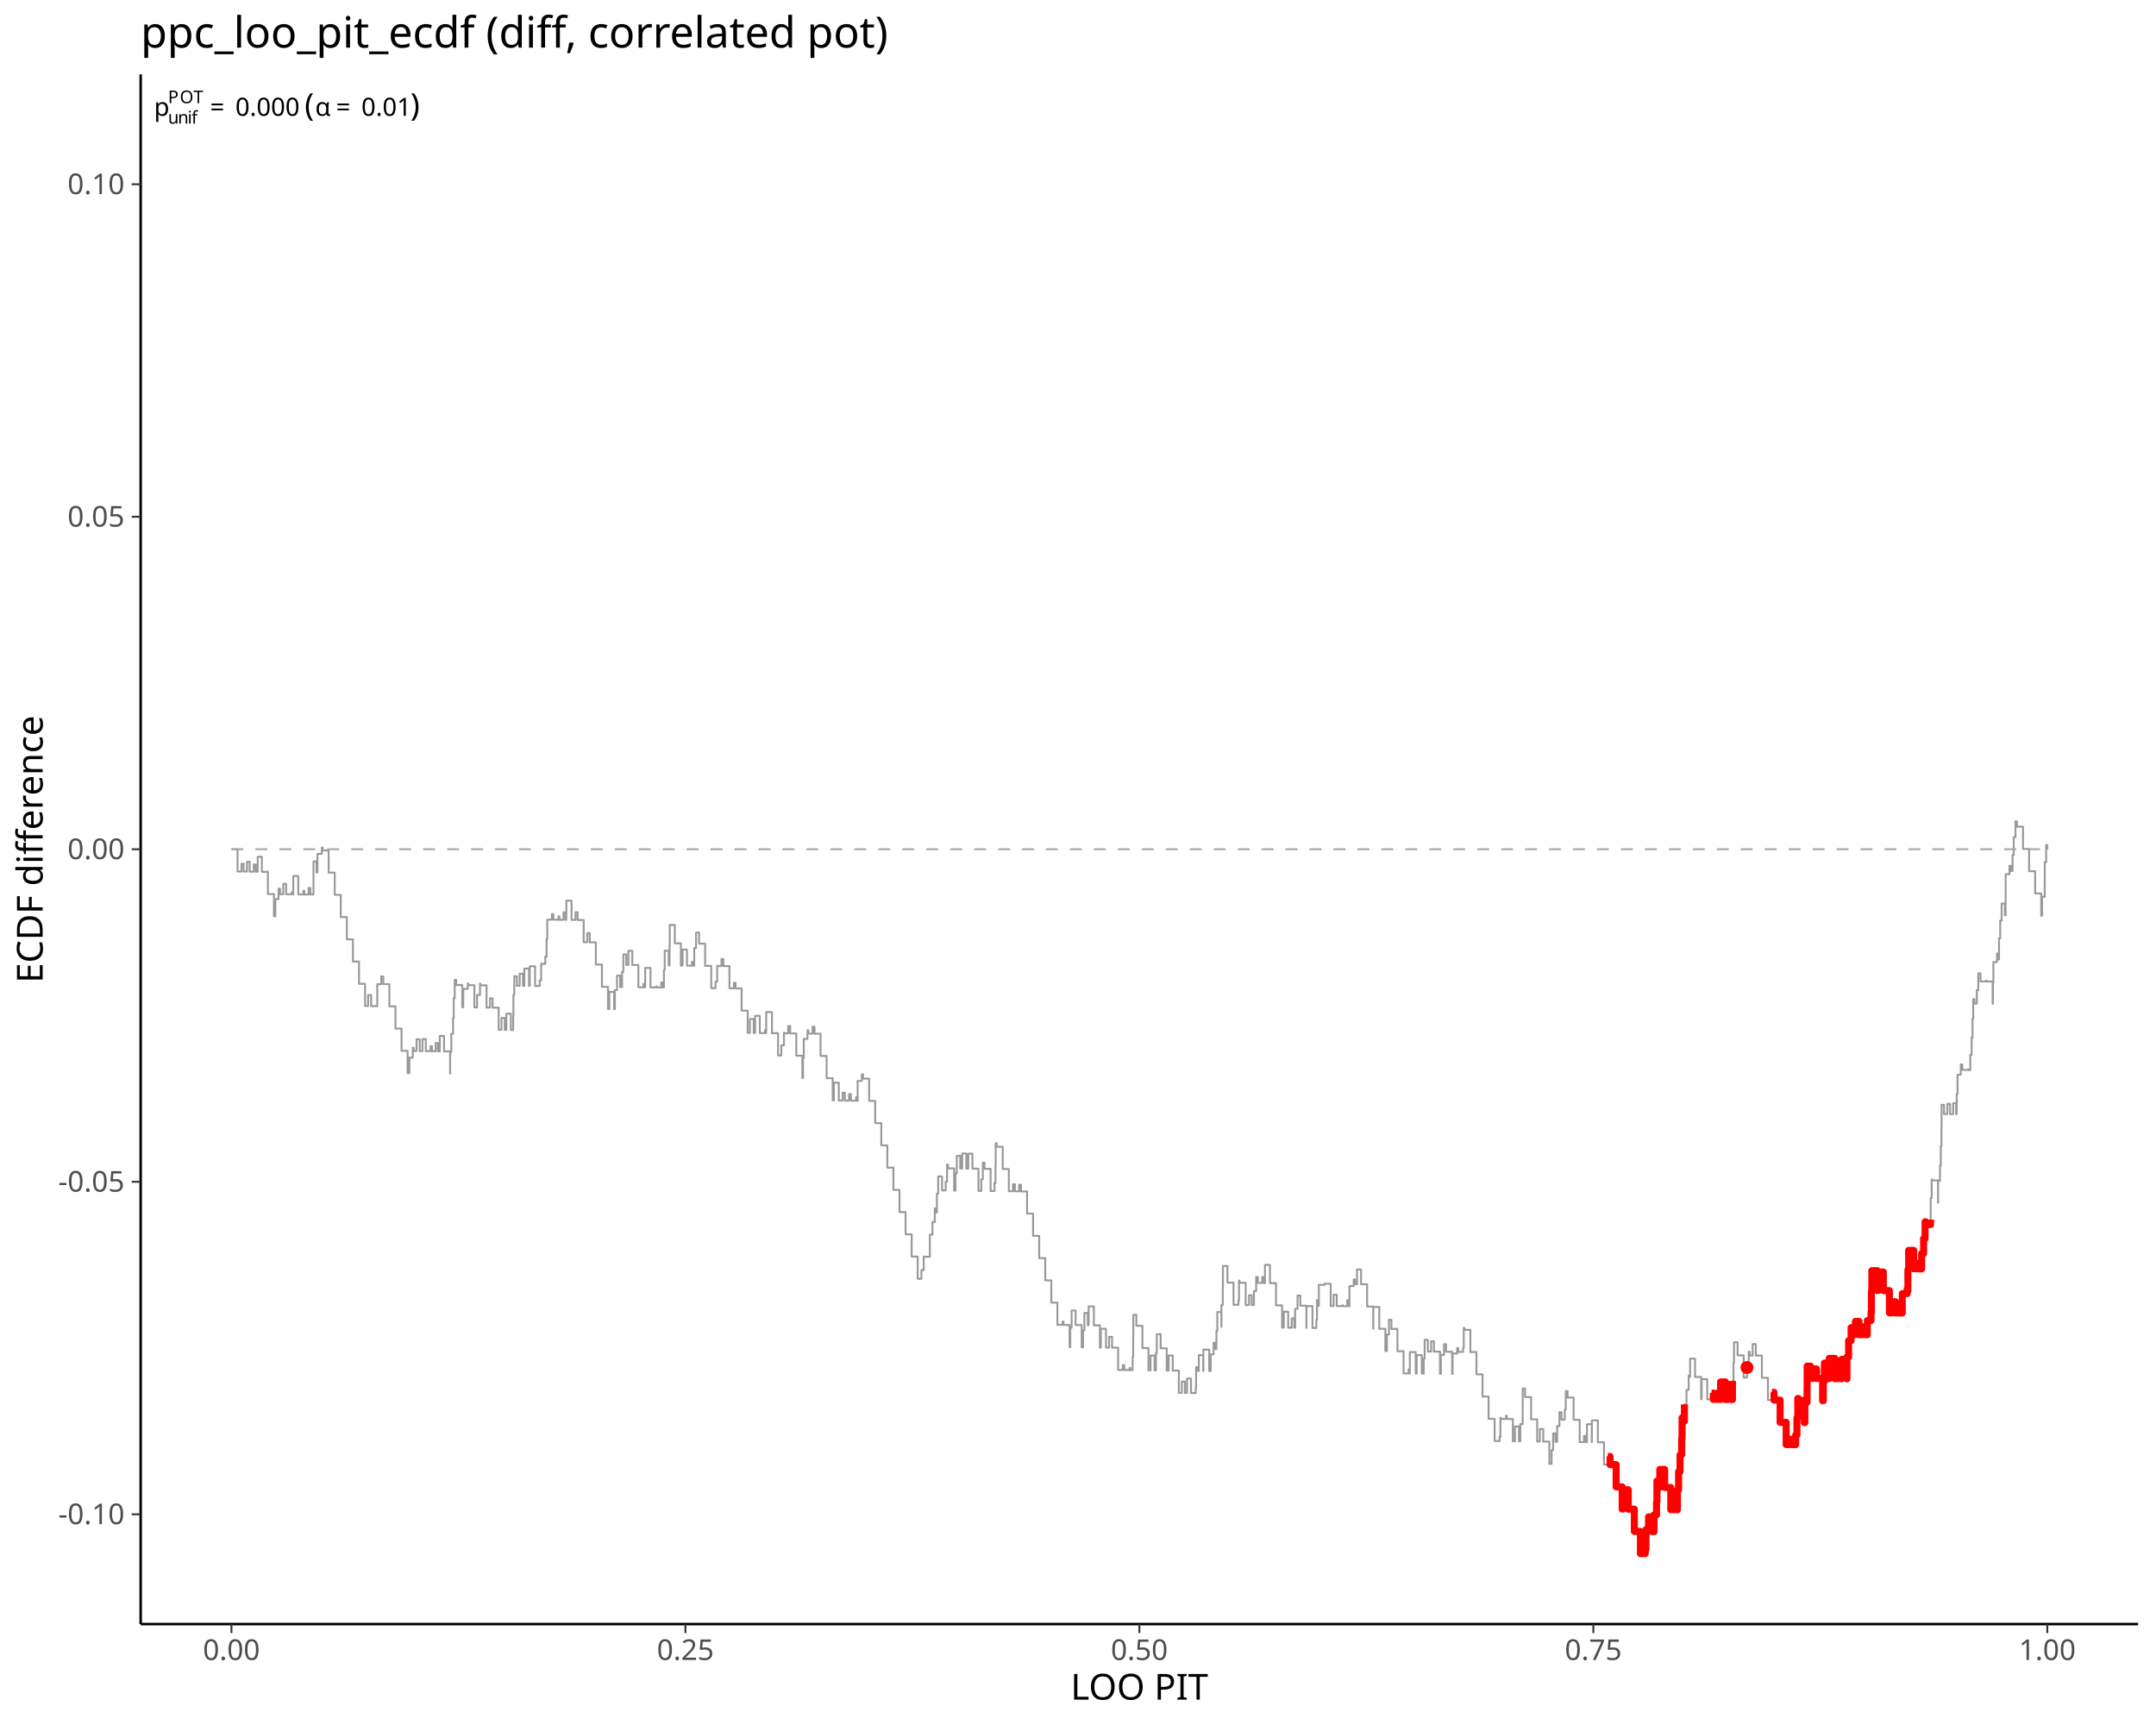
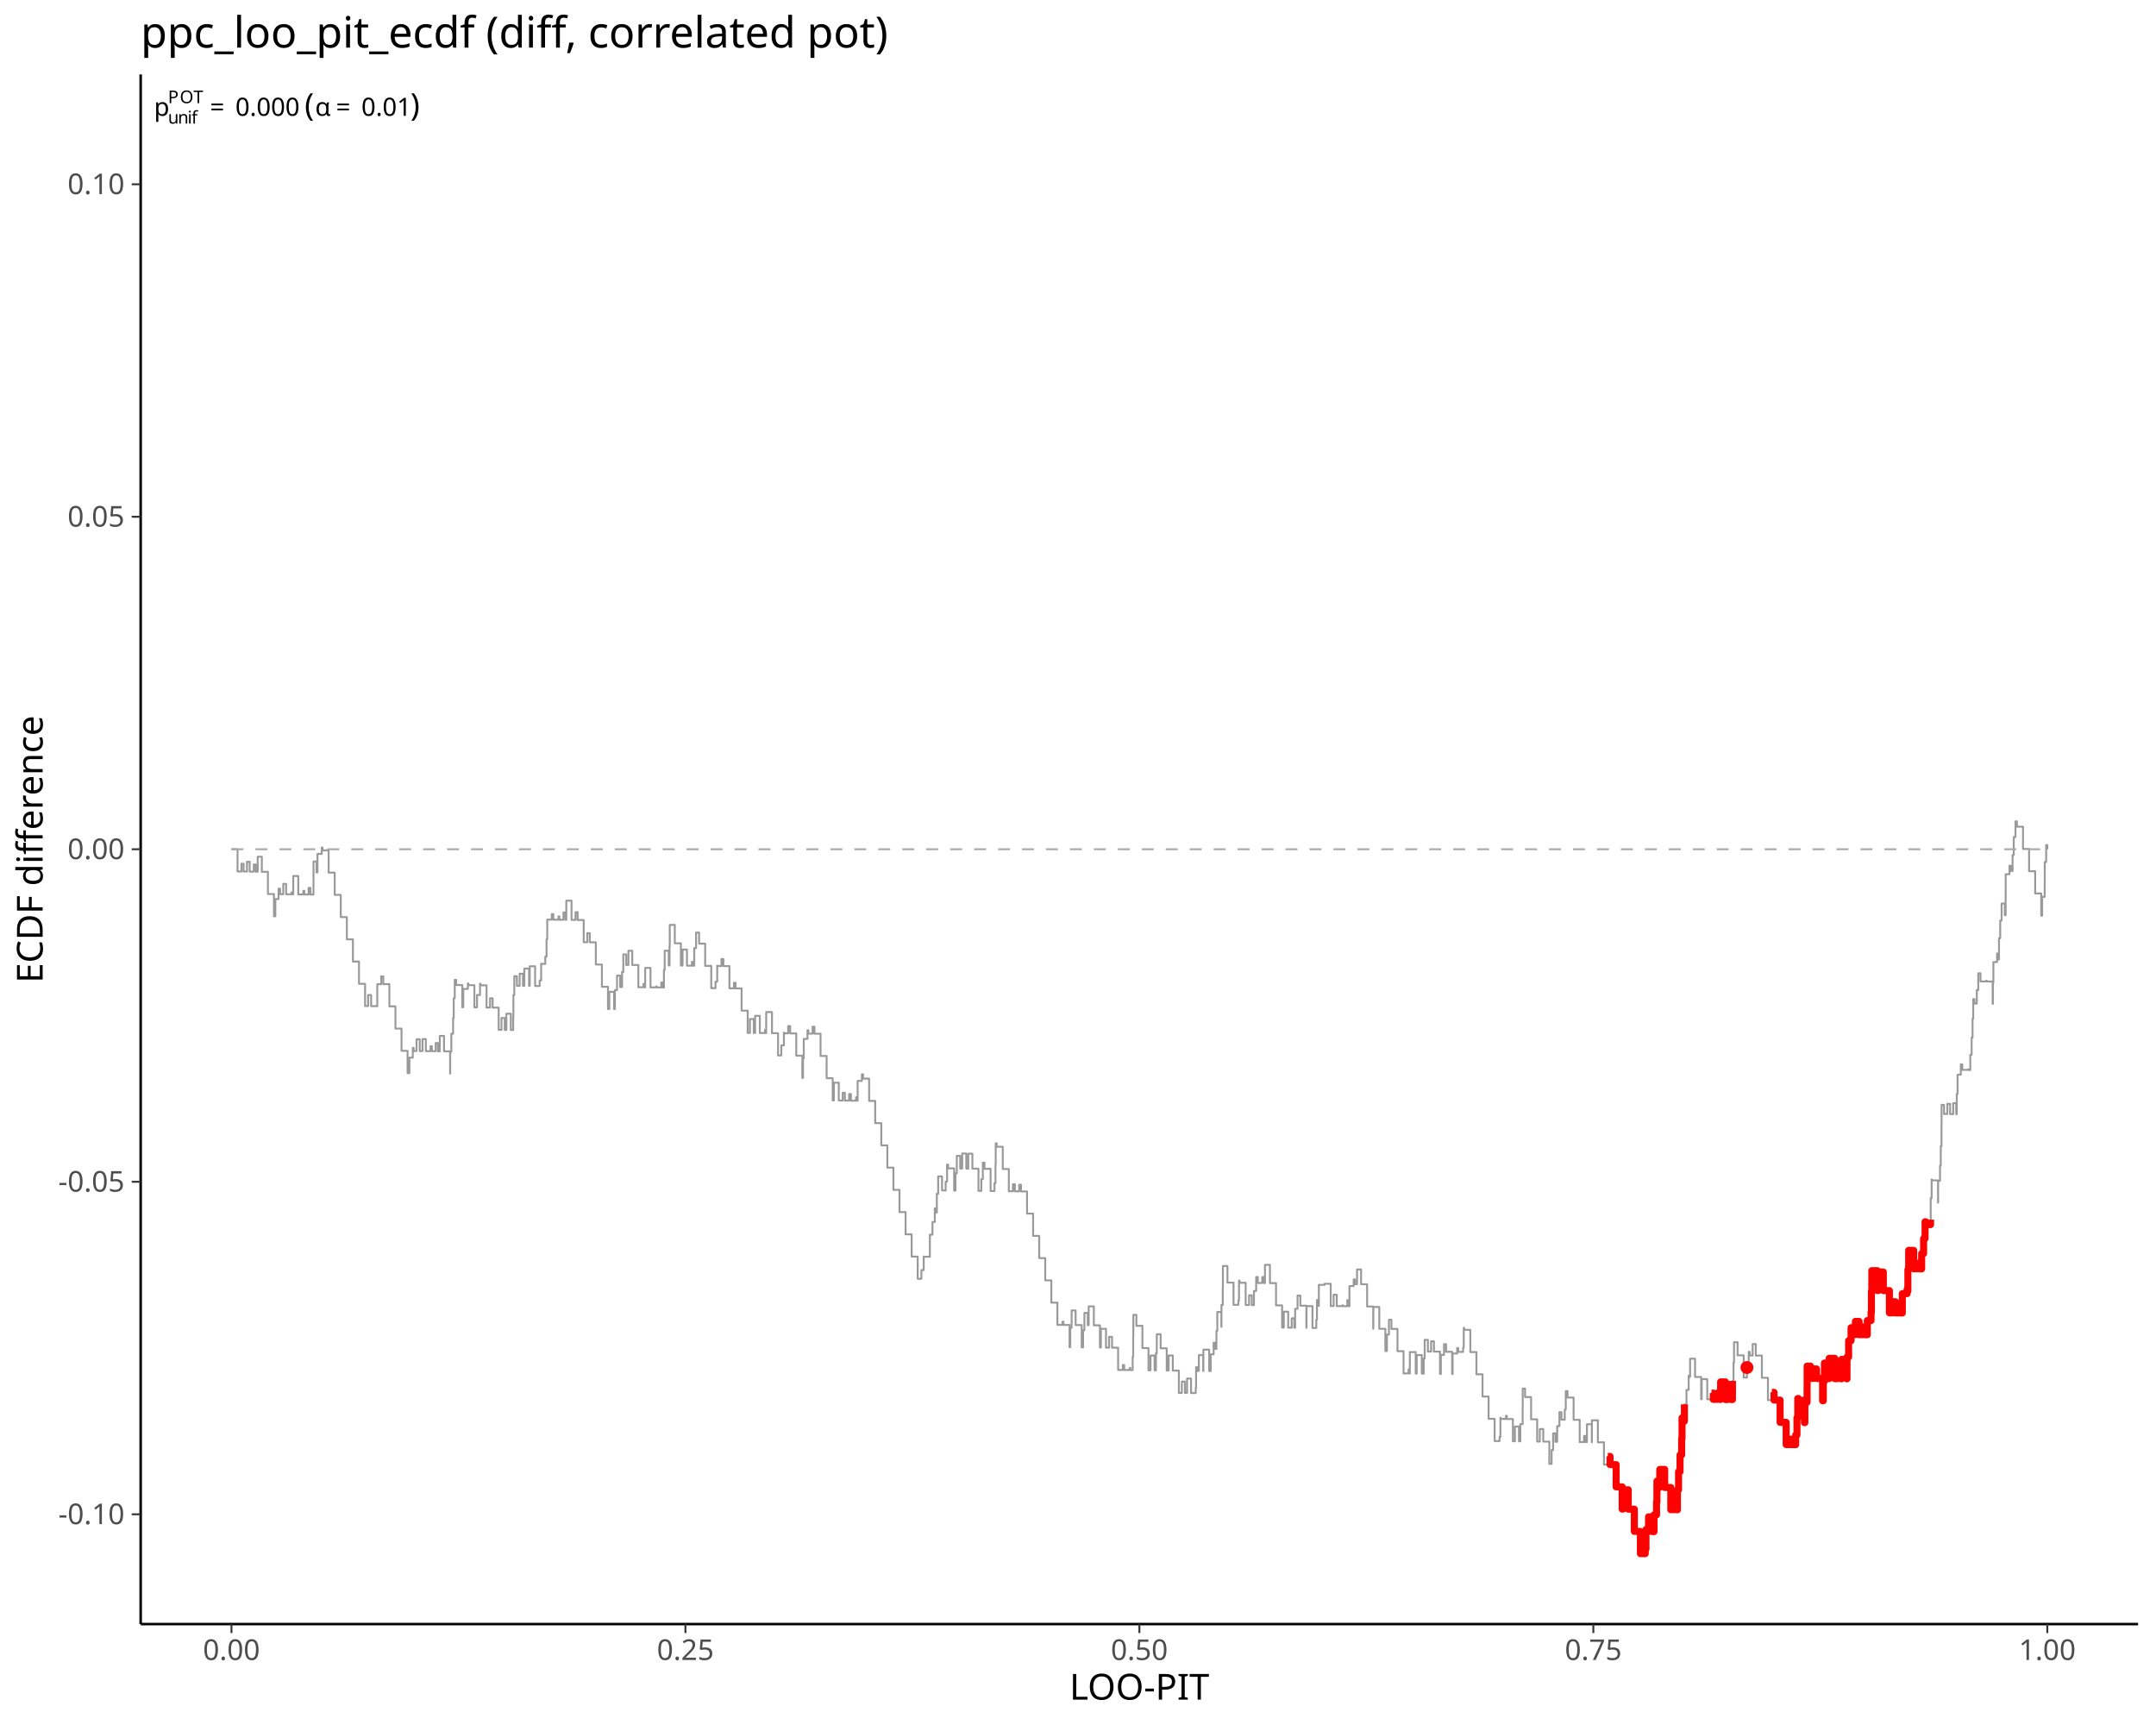
<svg xmlns="http://www.w3.org/2000/svg" class="svglite" data-engine-version="2.0" width="720.00pt" height="576.00pt" viewBox="0 0 720.00 576.00">
  <defs>
    <style type="text/css">
    .svglite line, .svglite polyline, .svglite polygon, .svglite path, .svglite rect, .svglite circle {
      fill: none;
      stroke: #000000;
      stroke-linecap: round;
      stroke-linejoin: round;
      stroke-miterlimit: 10.00;
    }
  </style>
  </defs>
  <rect width="100%" height="100%" style="stroke: none; fill: #FFFFFF;" />
  <defs>
    <clipPath id="cpMC4wMHw3MjAuMDB8MC4wMHw1NzYuMDA=">
      <rect x="0.00" y="0.00" width="720.00" height="576.00" />
    </clipPath>
  </defs>
  <g clip-path="url(#cpMC4wMHw3MjAuMDB8MC4wMHw1NzYuMDA=)">
</g>
  <defs>
    <clipPath id="cpNDYuOTh8NzE0LjAyfDI0Ljg1fDU0Mi4zMA==">
      <rect x="46.98" y="24.85" width="667.04" height="517.45" />
    </clipPath>
  </defs>
  <g clip-path="url(#cpNDYuOTh8NzE0LjAyfDI0Ljg1fDU0Mi4zMA==)">
    <polyline points="77.30,283.58 79.33,283.58 79.33,291.01 80.64,291.01 80.64,288.41 81.35,288.41 81.35,291.03 82.48,291.03 82.48,287.76 83.38,287.76 83.38,291.06 84.75,291.06 84.75,288.66 85.41,288.66 85.41,291.08 86.06,291.08 86.06,286.07 87.44,286.07 87.44,291.11 89.47,291.11 89.47,298.53 91.49,298.53 91.49,305.96 91.95,305.96 91.95,300.21 93.02,300.21 93.02,296.74 93.52,296.74 93.52,298.58 94.60,298.58 94.60,295.13 95.55,295.13 95.55,298.61 97.39,298.61 97.39,297.95 97.58,297.95 97.58,298.63 97.93,298.63 97.93,292.51 99.61,292.51 99.61,298.66 101.30,298.66 101.30,297.45 101.64,297.45 101.64,298.68 103.05,298.68 103.05,296.48 103.66,296.48 103.66,298.71 104.68,298.71 104.68,295.04 104.69,295.04 104.69,287.65 105.69,287.65 105.69,291.33 106.02,291.33 106.02,285.12 107.46,285.12 107.46,283.00 107.72,283.00 107.72,283.95 109.75,283.95 109.75,291.38 111.78,291.38 111.78,298.80 113.80,298.80 113.80,306.23 115.83,306.23 115.83,313.66 117.86,313.66 117.86,321.08 119.89,321.08 119.89,328.51 121.92,328.51 121.92,335.94 122.93,335.94 122.93,332.25 123.94,332.25 123.94,335.96 125.92,335.96 125.92,335.80 125.97,335.80 125.97,335.99 125.99,335.99 125.99,328.64 127.30,328.64 127.30,326.04 128.00,326.04 128.00,328.61 130.03,328.61 130.03,336.04 132.06,336.04 132.06,343.46 134.09,343.46 134.09,350.89 136.11,350.89 136.11,358.32 136.72,358.32 136.72,353.15 137.85,353.15 137.85,349.89 138.14,349.89 138.14,350.94 139.10,350.94 139.10,347.04 140.17,347.04 140.17,350.96 141.09,350.96 141.09,346.95 142.20,346.95 142.20,350.99 143.77,350.99 143.77,349.33 144.23,349.33 144.23,351.01 145.50,351.01 145.50,348.28 146.25,348.28 146.25,351.04 146.87,351.04 146.87,345.90 148.28,345.90 148.28,351.06 150.31,351.06 150.31,358.49 150.34,358.49 150.34,351.19 150.72,351.19 150.72,345.19 151.31,345.19 151.31,339.93 151.52,339.93 151.52,333.30 151.86,333.30 151.86,327.17 152.34,327.17 152.34,328.91 154.37,328.91 154.37,336.33 154.71,336.33 154.71,330.21 156.24,330.21 156.24,328.38 156.39,328.38 156.39,328.96 158.42,328.96 158.42,336.38 159.31,336.38 159.31,332.22 160.30,332.22 160.30,328.44 160.45,328.44 160.45,329.01 162.48,329.01 162.48,336.43 163.65,336.43 163.65,333.34 164.51,333.34 164.51,336.46 166.53,336.46 166.53,343.88 167.47,343.88 167.47,339.91 168.56,339.91 168.56,343.91 169.10,343.91 169.10,338.48 170.59,338.48 170.59,343.93 171.38,343.93 171.38,339.43 171.45,339.43 171.45,332.27 171.75,332.27 171.75,325.98 172.62,325.98 172.62,329.15 173.54,329.15 173.54,325.14 174.65,325.14 174.65,329.18 175.10,329.18 175.10,323.42 176.68,323.42 176.68,329.20 176.91,329.20 176.91,322.65 178.70,322.65 178.70,329.23 180.22,329.23 180.22,327.40 180.72,327.40 180.72,321.80 180.73,321.80 180.73,321.85 182.10,321.85 182.10,319.45 182.52,319.45 182.52,313.59 182.76,313.59 182.76,307.07 182.76,307.07 182.76,307.07 184.28,307.07 184.28,305.24 184.79,305.24 184.79,307.10 186.51,307.10 186.51,305.99 186.82,305.99 186.82,307.12 188.17,307.12 188.17,304.67 188.84,304.67 188.84,307.15 189.12,307.15 189.12,300.75 190.87,300.75 190.87,307.17 192.19,307.17 192.19,304.59 192.90,304.59 192.90,307.20 194.93,307.20 194.93,314.62 196.13,314.62 196.13,311.61 196.96,311.61 196.96,314.65 198.98,314.65 198.98,322.07 201.01,322.07 201.01,329.50 203.04,329.50 203.04,336.93 203.49,336.93 203.49,331.18 205.07,331.18 205.07,336.95 205.35,336.95 205.35,330.59 206.06,330.59 206.06,325.76 207.10,325.76 207.10,329.58 207.74,329.58 207.74,324.54 208.16,324.54 208.16,318.67 209.13,318.67 209.13,322.20 209.86,322.20 209.86,317.47 211.15,317.47 211.15,322.22 213.18,322.22 213.18,329.65 214.89,329.65 214.89,328.52 215.21,328.52 215.21,329.67 215.46,329.67 215.46,323.19 217.24,323.19 217.24,329.70 219.17,329.70 219.17,329.36 219.27,329.36 219.27,329.72 220.84,329.72 220.84,328.07 221.29,328.07 221.29,329.75 221.72,329.75 221.72,323.90 221.98,323.90 221.98,317.45 223.32,317.45 223.32,322.37 223.60,322.37 223.60,315.99 223.67,315.99 223.67,308.83 225.35,308.83 225.35,314.99 227.38,314.99 227.38,322.42 227.94,322.42 227.94,317.07 229.41,317.07 229.41,322.45 231.08,322.45 231.08,321.17 231.43,321.17 231.43,322.47 231.84,322.47 231.84,316.57 232.45,316.57 232.45,311.40 233.46,311.40 233.46,315.09 235.49,315.09 235.49,322.52 237.52,322.52 237.52,329.95 238.95,329.95 238.95,327.79 239.51,327.79 239.51,322.42 239.55,322.42 239.55,322.57 240.93,322.57 240.93,320.23 241.57,320.23 241.57,322.59 243.60,322.59 243.60,330.02 245.11,330.02 245.11,328.15 245.63,328.15 245.63,330.05 247.66,330.05 247.66,337.47 249.69,337.47 249.69,344.90 250.44,344.90 250.44,340.26 251.72,340.26 251.72,344.92 252.17,344.92 252.17,339.20 253.74,339.20 253.74,344.95 255.48,344.95 255.48,343.90 255.77,343.90 255.77,344.97 255.87,344.97 255.87,337.94 257.80,337.94 257.80,345.00 259.83,345.00 259.83,352.43 260.92,352.43 260.92,349.04 261.79,349.04 261.79,344.80 261.86,344.80 261.86,345.05 263.21,345.05 263.21,342.62 263.88,342.62 263.88,345.07 265.91,345.07 265.91,352.50 267.94,352.50 267.94,359.93 268.17,359.93 268.17,353.36 268.42,353.36 268.42,346.89 269.66,346.89 269.66,344.02 269.97,344.02 269.97,345.15 271.36,345.15 271.36,342.84 272.00,342.84 272.00,345.17 274.02,345.17 274.02,352.60 276.05,352.60 276.05,360.03 278.08,360.03 278.08,367.45 278.48,367.45 278.48,361.52 280.11,361.52 280.11,367.48 281.42,367.48 281.42,364.88 282.14,364.88 282.14,367.50 283.56,367.50 283.56,365.32 284.17,365.32 284.17,367.53 285.88,367.53 285.88,366.39 286.19,366.39 286.19,367.55 286.41,367.55 286.41,360.93 287.82,360.93 287.82,358.72 288.22,358.72 288.22,360.17 290.25,360.17 290.25,367.60 292.28,367.60 292.28,375.03 294.31,375.03 294.31,382.45 296.33,382.45 296.33,389.88 298.36,389.88 298.36,397.31 300.39,397.31 300.39,404.73 302.42,404.73 302.42,412.16 304.45,412.16 304.45,419.59 306.47,419.59 306.47,427.01 307.70,427.01 307.70,424.11 308.48,424.11 308.48,419.57 308.50,419.57 308.50,419.64 310.47,419.64 310.47,419.43 310.53,419.43 310.53,419.66 310.53,419.66 310.53,412.27 311.40,412.27 311.40,408.03 312.18,408.03 312.18,403.49 312.56,403.49 312.56,404.88 312.86,404.88 312.86,398.59 313.31,398.59 313.31,392.82 314.59,392.82 314.59,397.51 315.81,397.51 315.81,394.59 316.27,394.59 316.27,388.87 316.61,388.87 316.61,390.13 318.64,390.13 318.64,397.56 319.09,397.56 319.09,391.78 319.52,391.78 319.52,385.95 320.67,385.95 320.67,390.18 321.32,390.18 321.32,385.16 322.70,385.16 322.70,390.20 323.36,390.20 323.36,385.23 324.73,385.23 324.73,390.23 326.76,390.23 326.76,397.65 327.71,397.65 327.71,393.75 328.22,393.75 328.22,388.22 328.78,388.22 328.78,390.28 330.81,390.28 330.81,397.70 332.11,397.70 332.11,395.05 332.45,395.05 332.45,388.90 332.52,388.90 332.52,381.75 332.84,381.75 332.84,382.92 334.87,382.92 334.87,390.35 336.90,390.35 336.90,397.78 338.28,397.78 338.28,395.43 338.92,395.43 338.92,397.80 340.34,397.80 340.34,395.60 340.95,395.60 340.95,397.83 342.98,397.83 342.98,405.25 345.01,405.25 345.01,412.68 347.04,412.68 347.04,420.11 349.06,420.11 349.06,427.53 351.09,427.53 351.09,434.96 353.12,434.96 353.12,442.39 354.84,442.39 354.84,441.30 355.15,441.30 355.15,442.41 357.18,442.41 357.18,449.84 357.42,449.84 357.42,443.35 357.87,443.35 357.87,437.58 359.21,437.58 359.21,442.46 361.23,442.46 361.23,449.89 361.70,449.89 361.70,444.19 362.14,444.19 362.14,438.41 363.26,438.41 363.26,442.51 363.56,442.51 363.56,436.21 365.29,436.21 365.29,442.54 367.32,442.54 367.32,449.96 367.63,449.96 367.63,443.70 369.35,443.70 369.35,449.99 370.38,449.99 370.38,446.39 371.37,446.39 371.37,450.01 373.40,450.01 373.40,457.44 374.98,457.44 374.98,455.81 375.43,455.81 375.43,457.46 377.26,457.46 377.26,456.77 377.46,456.77 377.46,457.49 378.26,457.49 378.26,453.03 378.43,453.03 378.43,446.24 378.48,446.24 378.48,439.04 379.49,439.04 379.49,442.71 381.51,442.71 381.51,450.14 383.54,450.14 383.54,457.56 384.22,457.56 384.22,452.64 385.57,452.64 385.57,457.59 386.02,457.59 386.02,451.84 386.31,451.84 386.31,445.51 387.60,445.51 387.60,450.21 389.63,450.21 389.63,457.64 390.27,457.64 390.27,452.61 391.65,452.61 391.65,457.66 393.68,457.66 393.68,465.09 394.68,465.09 394.68,461.34 395.71,461.34 395.71,465.11 396.42,465.11 396.42,460.31 397.74,460.31 397.74,465.14 399.32,465.14 399.32,463.53 399.43,463.53 399.43,456.52 399.77,456.52 399.77,457.76 400.35,457.76 400.35,452.49 401.80,452.49 401.80,457.79 401.87,457.79 401.87,450.66 403.82,450.66 403.82,457.81 404.32,457.81 404.32,452.23 405.29,452.23 405.29,448.36 405.85,448.36 405.85,450.43 406.23,450.43 406.23,444.41 406.52,444.41 406.52,438.09 407.88,438.09 407.88,443.06 407.91,443.06 407.91,435.77 408.34,435.77 408.34,429.92 408.39,429.92 408.39,422.73 409.91,422.73 409.91,428.28 411.94,428.28 411.94,435.70 413.56,435.70 413.56,434.25 413.77,434.25 413.77,427.60 413.96,427.60 413.96,428.33 415.99,428.33 415.99,435.75 417.13,435.75 417.13,432.51 418.02,432.51 418.02,435.78 418.76,435.78 418.76,431.07 419.50,431.07 419.50,426.40 420.05,426.40 420.05,428.40 421.53,428.40 421.53,426.41 422.08,426.41 422.08,428.43 422.44,428.43 422.44,422.36 424.10,422.36 424.10,428.45 426.13,428.45 426.13,435.88 428.16,435.88 428.16,443.30 428.73,443.30 428.73,437.98 430.19,437.98 430.19,443.33 431.36,443.33 431.36,440.20 432.22,440.20 432.22,443.35 432.51,443.35 432.51,437.02 433.32,437.02 433.32,432.60 434.25,432.60 434.25,435.98 436.27,435.98 436.27,443.40 436.31,443.40 436.31,436.13 438.30,436.13 438.30,443.43 439.58,443.43 439.58,440.72 439.80,440.72 439.80,434.10 440.33,434.10 440.33,436.05 440.43,436.05 440.43,429.03 442.35,429.03 442.35,428.66 442.36,428.66 442.36,428.67 444.39,428.67 444.39,436.10 445.37,436.10 445.37,432.32 446.41,432.32 446.41,436.12 448.36,436.12 448.36,435.84 448.44,435.84 448.44,436.15 449.92,436.15 449.92,434.16 450.47,434.16 450.47,436.17 450.65,436.17 450.65,429.43 452.07,429.43 452.07,427.21 452.50,427.21 452.50,428.80 453.18,428.80 453.18,423.89 454.53,423.89 454.53,428.82 456.55,428.82 456.55,436.25 458.58,436.25 458.58,443.68 458.62,443.68 458.62,436.41 460.61,436.41 460.61,443.70 462.64,443.70 462.64,451.13 463.16,451.13 463.16,445.63 463.84,445.63 463.84,440.70 464.67,440.70 464.67,443.75 466.69,443.75 466.69,451.18 468.72,451.18 468.72,458.60 470.38,458.60 470.38,457.28 470.75,457.28 470.75,458.63 470.82,458.63 470.82,451.48 472.78,451.48 472.78,458.65 473.11,458.65 473.11,452.48 474.81,452.48 474.81,458.68 475.45,458.68 475.45,453.61 475.77,453.61 475.77,447.39 476.84,447.39 476.84,451.30 477.92,451.30 477.92,447.87 478.86,447.87 478.86,451.32 480.89,451.32 480.89,458.75 481.18,458.75 481.18,452.42 482.23,452.42 482.23,448.84 482.92,448.84 482.92,451.37 484.95,451.37 484.95,458.80 485.10,458.80 485.10,451.96 486.62,451.96 486.62,450.13 486.98,450.13 486.98,451.42 488.61,451.42 488.61,450.01 488.82,450.01 488.82,443.39 489.00,443.39 489.00,444.05 491.03,444.05 491.03,451.47 493.06,451.47 493.06,458.90 495.09,458.90 495.09,466.33 497.12,466.33 497.12,473.75 499.14,473.75 499.14,481.18 500.79,481.18 500.79,479.80 501.07,479.80 501.07,473.41 501.17,473.41 501.17,473.80 502.91,473.80 502.91,472.76 503.20,472.76 503.20,473.83 505.23,473.83 505.23,481.25 505.91,481.25 505.91,476.33 507.26,476.33 507.26,481.28 507.71,481.28 507.71,475.53 508.49,475.53 508.49,470.99 508.51,470.99 508.51,463.66 509.29,463.66 509.29,466.50 511.31,466.50 511.31,473.93 513.34,473.93 513.34,481.35 514.22,481.35 514.22,477.18 515.37,477.18 515.37,481.38 517.40,481.38 517.40,488.80 518.16,488.80 518.16,484.19 518.66,484.19 518.66,478.61 519.43,478.61 519.43,481.43 520.02,481.43 520.02,476.20 520.77,476.20 520.77,471.54 521.45,471.54 521.45,474.05 522.55,474.05 522.55,470.67 522.89,470.67 522.89,464.50 523.48,464.50 523.48,466.67 525.51,466.67 525.51,474.10 527.54,474.10 527.54,481.53 529.00,481.53 529.00,479.47 529.57,479.47 529.57,481.55 529.96,481.55 529.96,475.58 531.59,475.58 531.59,481.58 531.62,481.58 531.62,474.26 533.62,474.26 533.62,481.60 535.65,481.60 535.65,489.03 536.93,489.03 536.93,486.31 537.68,486.31 537.68,489.05 539.71,489.05 539.71,496.48 541.73,496.48 541.73,503.91 541.99,503.91 541.99,497.45 543.76,497.45 543.76,503.93 545.79,503.93 545.79,511.36 547.82,511.36 547.82,518.78 549.43,518.78 549.43,517.27 549.67,517.27 549.67,510.75 549.85,510.75 549.85,511.41 550.53,511.41 550.53,506.50 551.88,506.50 551.88,511.43 552.37,511.43 552.37,505.83 553.20,505.83 553.20,501.50 553.33,501.50 553.33,494.55 553.90,494.55 553.90,496.65 554.29,496.65 554.29,490.66 555.93,490.66 555.93,496.68 557.96,496.68 557.96,504.10 559.16,504.10 559.16,501.10 559.99,501.10 559.99,504.13 560.18,504.13 560.18,497.45 560.56,497.45 560.56,491.41 561.05,491.41 561.05,485.81 561.59,485.81 561.59,480.37 561.72,480.37 561.72,473.44 562.02,473.44 562.02,474.55 562.51,474.55 562.51,468.94 563.21,468.94 563.21,464.11 563.93,464.11 563.93,459.35 564.04,459.35 564.04,459.77 564.41,459.77 564.41,453.69 566.07,453.69 566.07,459.79 568.10,459.79 568.10,467.22 568.29,467.22 568.29,460.51 570.13,460.51 570.13,467.24 571.58,467.24 571.58,465.17 572.16,465.17 572.16,467.27 573.60,467.27 573.60,465.13 574.18,465.13 574.18,467.29 574.60,467.29 574.60,461.43 576.21,461.43 576.21,467.32 577.06,467.32 577.06,463.00 578.24,463.00 578.24,467.34 578.56,467.34 578.56,461.11 578.91,461.11 578.91,455.00 579.08,455.00 579.08,448.19 580.27,448.19 580.27,452.56 582.30,452.56 582.30,459.99 583.40,459.99 583.40,456.63 583.99,456.63 583.99,451.37 584.32,451.37 584.32,452.61 585.30,452.61 585.30,448.79 586.35,448.79 586.35,452.64 588.38,452.64 588.38,460.06 590.41,460.06 590.41,467.49 591.73,467.49 591.73,464.92 592.44,464.92 592.44,467.51 594.47,467.51 594.47,474.94 596.49,474.94 596.49,482.37 598.02,482.37 598.02,480.57 598.52,480.57 598.52,482.39 599.67,482.39 599.67,479.18 600.10,479.18 600.10,473.37 600.37,473.37 600.37,466.96 600.55,466.96 600.55,467.61 602.58,467.61 602.58,475.04 602.74,475.04 602.74,468.23 603.47,468.23 603.47,463.51 603.49,463.51 603.49,456.16 604.61,456.16 604.61,460.26 605.77,460.26 605.77,457.11 606.63,457.11 606.63,460.29 608.66,460.29 608.66,467.71 608.90,467.71 608.90,461.20 609.27,461.20 609.27,455.14 610.69,455.14 610.69,460.34 610.86,460.34 610.86,453.56 612.72,453.56 612.72,460.36 613.59,460.36 613.59,456.14 614.75,456.14 614.75,460.39 615.00,460.39 615.00,453.91 616.77,453.91 616.77,460.41 616.81,460.41 616.81,453.13 617.34,453.13 617.34,447.67 618.17,447.67 618.17,443.33 618.80,443.33 618.80,445.63 619.62,445.63 619.62,441.23 620.83,441.23 620.83,445.66 622.15,445.66 622.15,443.07 622.86,443.07 622.86,445.68 623.59,445.68 623.59,440.96 624.84,440.96 624.84,438.15 624.89,438.15 624.89,438.30 624.96,438.30 624.96,431.16 625.10,431.16 625.10,424.28 626.92,424.28 626.92,430.93 627.25,430.93 627.25,424.75 628.94,424.75 628.94,430.95 630.97,430.95 630.97,438.38 631.98,438.38 631.98,434.68 633.00,434.68 633.00,438.40 634.80,438.40 634.80,437.59 635.03,437.59 635.03,438.43 635.28,438.43 635.28,431.96 636.89,431.96 636.89,430.46 637.06,430.46 637.06,431.05 637.14,431.05 637.14,423.97 637.40,423.97 637.40,417.51 639.08,417.51 639.08,423.67 640.60,423.67 640.60,421.82 641.11,421.82 641.11,423.70 641.74,423.70 641.74,418.58 642.39,418.58 642.39,413.57 642.88,413.57 642.88,407.97 643.14,407.97 643.14,408.92 644.71,408.92 644.71,407.25 644.76,407.25 644.76,400.04 645.08,400.04 645.08,393.82 645.17,393.82 645.17,394.14 647.20,394.14 647.20,401.57 647.23,401.57 647.23,394.29 647.87,394.29 647.87,389.22 648.12,389.22 648.12,382.72 648.36,382.72 648.36,376.22 648.39,376.22 648.39,368.93 649.22,368.93 649.22,371.98 650.32,371.98 650.32,368.60 651.25,368.60 651.25,372.01 652.28,372.01 652.28,368.37 653.28,368.37 653.28,372.03 653.46,372.03 653.46,365.29 653.73,365.29 653.73,358.86 654.81,358.86 654.81,355.43 655.31,355.43 655.31,357.25 657.28,357.25 657.28,357.05 657.34,357.05 657.34,357.28 657.98,357.28 657.98,352.22 658.43,352.22 658.43,346.48 658.73,346.48 658.73,340.17 658.96,340.17 658.96,333.62 659.36,333.62 659.36,335.10 660.16,335.10 660.16,330.60 660.65,330.60 660.65,324.99 661.39,324.99 661.39,327.72 663.34,327.72 663.34,327.44 663.42,327.44 663.42,327.74 665.45,327.74 665.45,335.17 665.55,335.17 665.55,328.15 665.69,328.15 665.69,321.25 666.92,321.25 666.92,318.36 667.48,318.36 667.48,320.39 667.57,320.39 667.57,313.31 667.97,313.31 667.97,307.40 668.44,307.40 668.44,301.70 669.51,301.70 669.51,305.61 669.78,305.61 669.78,299.20 669.80,299.20 669.80,291.90 671.06,291.90 671.06,289.10 671.53,289.10 671.53,290.83 672.10,290.83 672.10,285.51 672.49,285.51 672.49,279.52 673.07,279.52 673.07,274.27 673.56,274.27 673.56,276.05 675.59,276.05 675.59,283.48 677.62,283.48 677.62,290.91 679.65,290.91 679.65,298.33 681.67,298.33 681.67,305.76 681.97,305.76 681.97,299.46 682.83,299.46 682.83,295.20 682.85,295.20 682.85,287.86 683.32,287.86 683.32,282.17 683.70,282.17 683.70,283.58 " style="stroke-width: 0.64; stroke: #999999; stroke-linecap: butt;" />
    <line x1="77.30" y1="283.58" x2="683.70" y2="283.58" style="stroke-width: 0.64; stroke: #A9A9A9; stroke-dasharray: 4.00,4.00; stroke-linecap: butt;" />
    <polyline points="536.93,486.31 537.68,486.31 537.68,489.05 539.71,489.05 539.71,496.48 541.73,496.48 541.73,503.91 541.99,503.91 541.99,497.45 543.76,497.45 543.76,503.93 545.79,503.93 545.79,511.36 547.82,511.36 547.82,518.78 549.43,518.78 549.43,517.27 549.67,517.27 549.67,510.75 549.85,510.75 549.85,511.41 550.53,511.41 550.53,506.50 551.88,506.50 551.88,511.43 552.37,511.43 552.37,505.83 553.20,505.83 553.20,501.50 553.33,501.50 553.33,494.55 553.90,494.55 553.90,496.65 554.29,496.65 554.29,490.66 555.93,490.66 555.93,496.68 557.96,496.68 557.96,504.10 559.16,504.10 559.16,501.10 559.99,501.10 559.99,504.13 560.18,504.13 560.18,497.45 560.56,497.45 560.56,491.41 561.05,491.41 561.05,485.81 561.59,485.81 561.59,480.37 561.72,480.37 561.72,473.44 562.02,473.44 562.02,474.55 562.51,474.55 562.51,468.94 " style="stroke-width: 2.35; stroke: #FF0000; stroke-linecap: butt;" />
    <polyline points="571.58,465.17 572.16,465.17 572.16,467.27 573.60,467.27 573.60,465.13 574.18,465.13 574.18,467.29 574.60,467.29 574.60,461.43 576.21,461.43 576.21,467.32 577.06,467.32 577.06,463.00 578.24,463.00 578.24,467.34 578.56,467.34 578.56,461.11 " style="stroke-width: 2.35; stroke: #FF0000; stroke-linecap: butt;" />
    <polyline points="591.73,464.92 592.44,464.92 592.44,467.51 594.47,467.51 594.47,474.94 596.49,474.94 596.49,482.37 598.02,482.37 598.02,480.57 598.52,480.57 598.52,482.39 599.67,482.39 599.67,479.18 600.10,479.18 600.10,473.37 600.37,473.37 600.37,466.96 600.55,466.96 600.55,467.61 602.58,467.61 602.58,475.04 602.74,475.04 602.74,468.23 603.47,468.23 603.47,463.51 603.49,463.51 603.49,456.16 604.61,456.16 604.61,460.26 605.77,460.26 605.77,457.11 606.63,457.11 606.63,460.29 608.66,460.29 608.66,467.71 608.90,467.71 608.90,461.20 609.27,461.20 609.27,455.14 610.69,455.14 610.69,460.34 610.86,460.34 610.86,453.56 612.72,453.56 612.72,460.36 613.59,460.36 613.59,456.14 614.75,456.14 614.75,460.39 615.00,460.39 615.00,453.91 616.77,453.91 616.77,460.41 616.81,460.41 616.81,453.13 617.34,453.13 617.34,447.67 618.17,447.67 618.17,443.33 618.80,443.33 618.80,445.63 619.62,445.63 619.62,441.23 620.83,441.23 620.83,445.66 622.15,445.66 622.15,443.07 622.86,443.07 622.86,445.68 623.59,445.68 623.59,440.96 624.84,440.96 624.84,438.15 624.89,438.15 624.89,438.30 624.96,438.30 624.96,431.16 625.10,431.16 625.10,424.28 626.92,424.28 626.92,430.93 627.25,430.93 627.25,424.75 628.94,424.75 628.94,430.95 630.97,430.95 630.97,438.38 631.98,438.38 631.98,434.68 633.00,434.68 633.00,438.40 634.80,438.40 634.80,437.59 635.03,437.59 635.03,438.43 635.28,438.43 635.28,431.96 636.89,431.96 636.89,430.46 637.06,430.46 637.06,431.05 637.14,431.05 637.14,423.97 637.40,423.97 637.40,417.51 639.08,417.51 639.08,423.67 640.60,423.67 640.60,421.82 641.11,421.82 641.11,423.70 641.74,423.70 641.74,418.58 642.39,418.58 642.39,413.57 642.88,413.57 642.88,407.97 643.14,407.97 643.14,408.92 644.71,408.92 644.71,407.25 " style="stroke-width: 2.35; stroke: #FF0000; stroke-linecap: butt;" />
    <circle cx="583.40" cy="456.63" r="1.77" style="stroke-width: 0.77; stroke: #FF0000; fill: #FF0000;" />
    <text x="51.43" y="38.67" style="font-size: 8.40px; font-family: sans;" textLength="4.67px" lengthAdjust="spacingAndGlyphs">p</text>
    <text x="56.10" y="41.27" style="font-size: 5.88px; font-family: sans;" textLength="3.27px" lengthAdjust="spacingAndGlyphs">u</text>
    <text x="59.37" y="41.27" style="font-size: 5.88px; font-family: sans;" textLength="3.27px" lengthAdjust="spacingAndGlyphs">n</text>
    <text x="62.65" y="41.27" style="font-size: 5.88px; font-family: sans;" textLength="1.31px" lengthAdjust="spacingAndGlyphs">i</text>
    <text x="63.95" y="41.27" style="font-size: 5.88px; font-family: sans;" textLength="1.63px" lengthAdjust="spacingAndGlyphs">f</text>
    <text x="56.10" y="34.45" style="font-size: 5.88px; font-family: sans;" textLength="3.92px" lengthAdjust="spacingAndGlyphs">P</text>
    <text x="60.03" y="34.45" style="font-size: 5.88px; font-family: sans;" textLength="4.58px" lengthAdjust="spacingAndGlyphs">O</text>
    <text x="64.60" y="34.45" style="font-size: 5.88px; font-family: sans;" textLength="3.59px" lengthAdjust="spacingAndGlyphs">T</text>
    <text x="70.14" y="38.67" style="font-size: 8.40px; font-family: sans;" textLength="6.52px" lengthAdjust="spacingAndGlyphs">=</text>
    <text x="78.61" y="38.67" style="font-size: 8.40px; font-family: sans;" textLength="21.02px" lengthAdjust="spacingAndGlyphs">0.000</text>
    <text x="99.63" y="38.67" style="font-size: 8.40px; font-family: sans;" textLength="2.10px" lengthAdjust="spacingAndGlyphs"> </text>
    <text x="101.73" y="38.67" style="font-size: 10.50px; font-family: sans;" textLength="3.50px" lengthAdjust="spacingAndGlyphs">(</text>
    <text x="105.23" y="38.67" style="font-size: 8.40px; font-family: sans;" textLength="5.04px" lengthAdjust="spacingAndGlyphs">α</text>
    <text x="112.21" y="38.67" style="font-size: 8.40px; font-family: sans;" textLength="6.52px" lengthAdjust="spacingAndGlyphs">=</text>
    <text x="120.68" y="38.67" style="font-size: 8.40px; font-family: sans;" textLength="16.35px" lengthAdjust="spacingAndGlyphs">0.01</text>
    <text x="137.03" y="38.67" style="font-size: 10.50px; font-family: sans;" textLength="3.49px" lengthAdjust="spacingAndGlyphs">)</text>
  </g>
  <g clip-path="url(#cpMC4wMHw3MjAuMDB8MC4wMHw1NzYuMDA=)">
    <polyline points="46.98,542.30 46.98,24.85 " style="stroke-width: 0.85; stroke-linecap: butt;" />
    <text x="41.60" y="508.94" text-anchor="end" style="font-size: 9.60px; fill: #4D4D4D; font-family: sans;" textLength="21.88px" lengthAdjust="spacingAndGlyphs">-0.10</text>
    <text x="41.60" y="397.91" text-anchor="end" style="font-size: 9.60px; fill: #4D4D4D; font-family: sans;" textLength="21.88px" lengthAdjust="spacingAndGlyphs">-0.05</text>
    <text x="41.60" y="286.88" text-anchor="end" style="font-size: 9.60px; fill: #4D4D4D; font-family: sans;" textLength="18.69px" lengthAdjust="spacingAndGlyphs">0.00</text>
    <text x="41.60" y="175.85" text-anchor="end" style="font-size: 9.60px; fill: #4D4D4D; font-family: sans;" textLength="18.69px" lengthAdjust="spacingAndGlyphs">0.05</text>
    <text x="41.60" y="64.82" text-anchor="end" style="font-size: 9.60px; fill: #4D4D4D; font-family: sans;" textLength="18.69px" lengthAdjust="spacingAndGlyphs">0.10</text>
    <polyline points="43.99,505.64 46.98,505.64 " style="stroke-width: 0.64; stroke: #333333; stroke-linecap: butt;" />
    <polyline points="43.99,394.61 46.98,394.61 " style="stroke-width: 0.64; stroke: #333333; stroke-linecap: butt;" />
    <polyline points="43.99,283.58 46.98,283.58 " style="stroke-width: 0.64; stroke: #333333; stroke-linecap: butt;" />
    <polyline points="43.99,172.55 46.98,172.55 " style="stroke-width: 0.64; stroke: #333333; stroke-linecap: butt;" />
    <polyline points="43.99,61.52 46.98,61.52 " style="stroke-width: 0.64; stroke: #333333; stroke-linecap: butt;" />
    <polyline points="46.98,542.30 714.02,542.30 " style="stroke-width: 0.85; stroke-linecap: butt;" />
    <polyline points="77.30,545.29 77.30,542.30 " style="stroke-width: 0.64; stroke: #333333; stroke-linecap: butt;" />
    <polyline points="228.90,545.29 228.90,542.30 " style="stroke-width: 0.64; stroke: #333333; stroke-linecap: butt;" />
    <polyline points="380.50,545.29 380.50,542.30 " style="stroke-width: 0.64; stroke: #333333; stroke-linecap: butt;" />
    <polyline points="532.10,545.29 532.10,542.30 " style="stroke-width: 0.64; stroke: #333333; stroke-linecap: butt;" />
    <polyline points="683.70,545.29 683.70,542.30 " style="stroke-width: 0.64; stroke: #333333; stroke-linecap: butt;" />
    <text x="77.30" y="554.29" text-anchor="middle" style="font-size: 9.60px; fill: #4D4D4D; font-family: sans;" textLength="18.69px" lengthAdjust="spacingAndGlyphs">0.00</text>
    <text x="228.90" y="554.29" text-anchor="middle" style="font-size: 9.60px; fill: #4D4D4D; font-family: sans;" textLength="18.69px" lengthAdjust="spacingAndGlyphs">0.25</text>
    <text x="380.50" y="554.29" text-anchor="middle" style="font-size: 9.60px; fill: #4D4D4D; font-family: sans;" textLength="18.69px" lengthAdjust="spacingAndGlyphs">0.50</text>
    <text x="532.10" y="554.29" text-anchor="middle" style="font-size: 9.60px; fill: #4D4D4D; font-family: sans;" textLength="18.69px" lengthAdjust="spacingAndGlyphs">0.75</text>
    <text x="683.70" y="554.29" text-anchor="middle" style="font-size: 9.60px; fill: #4D4D4D; font-family: sans;" textLength="18.69px" lengthAdjust="spacingAndGlyphs">1.00</text>
-     <text x="380.50" y="567.53" text-anchor="middle" style="font-size: 12.00px; font-family: sans;" textLength="47.35px" lengthAdjust="spacingAndGlyphs">LOO PIT</text>
+     <text x="380.50" y="567.53" text-anchor="middle" style="font-size: 12.00px; font-family: sans;" textLength="48.02px" lengthAdjust="spacingAndGlyphs">LOO-PIT</text>
    <text transform="translate(14.24,283.58) rotate(-90)" text-anchor="middle" style="font-size: 12.00px; font-family: sans;" textLength="88.71px" lengthAdjust="spacingAndGlyphs">ECDF difference</text>
    <text x="46.98" y="15.89" style="font-size: 14.40px; font-family: sans;" textLength="237.76px" lengthAdjust="spacingAndGlyphs">ppc_loo_pit_ecdf (diff, correlated pot)</text>
  </g>
</svg>
